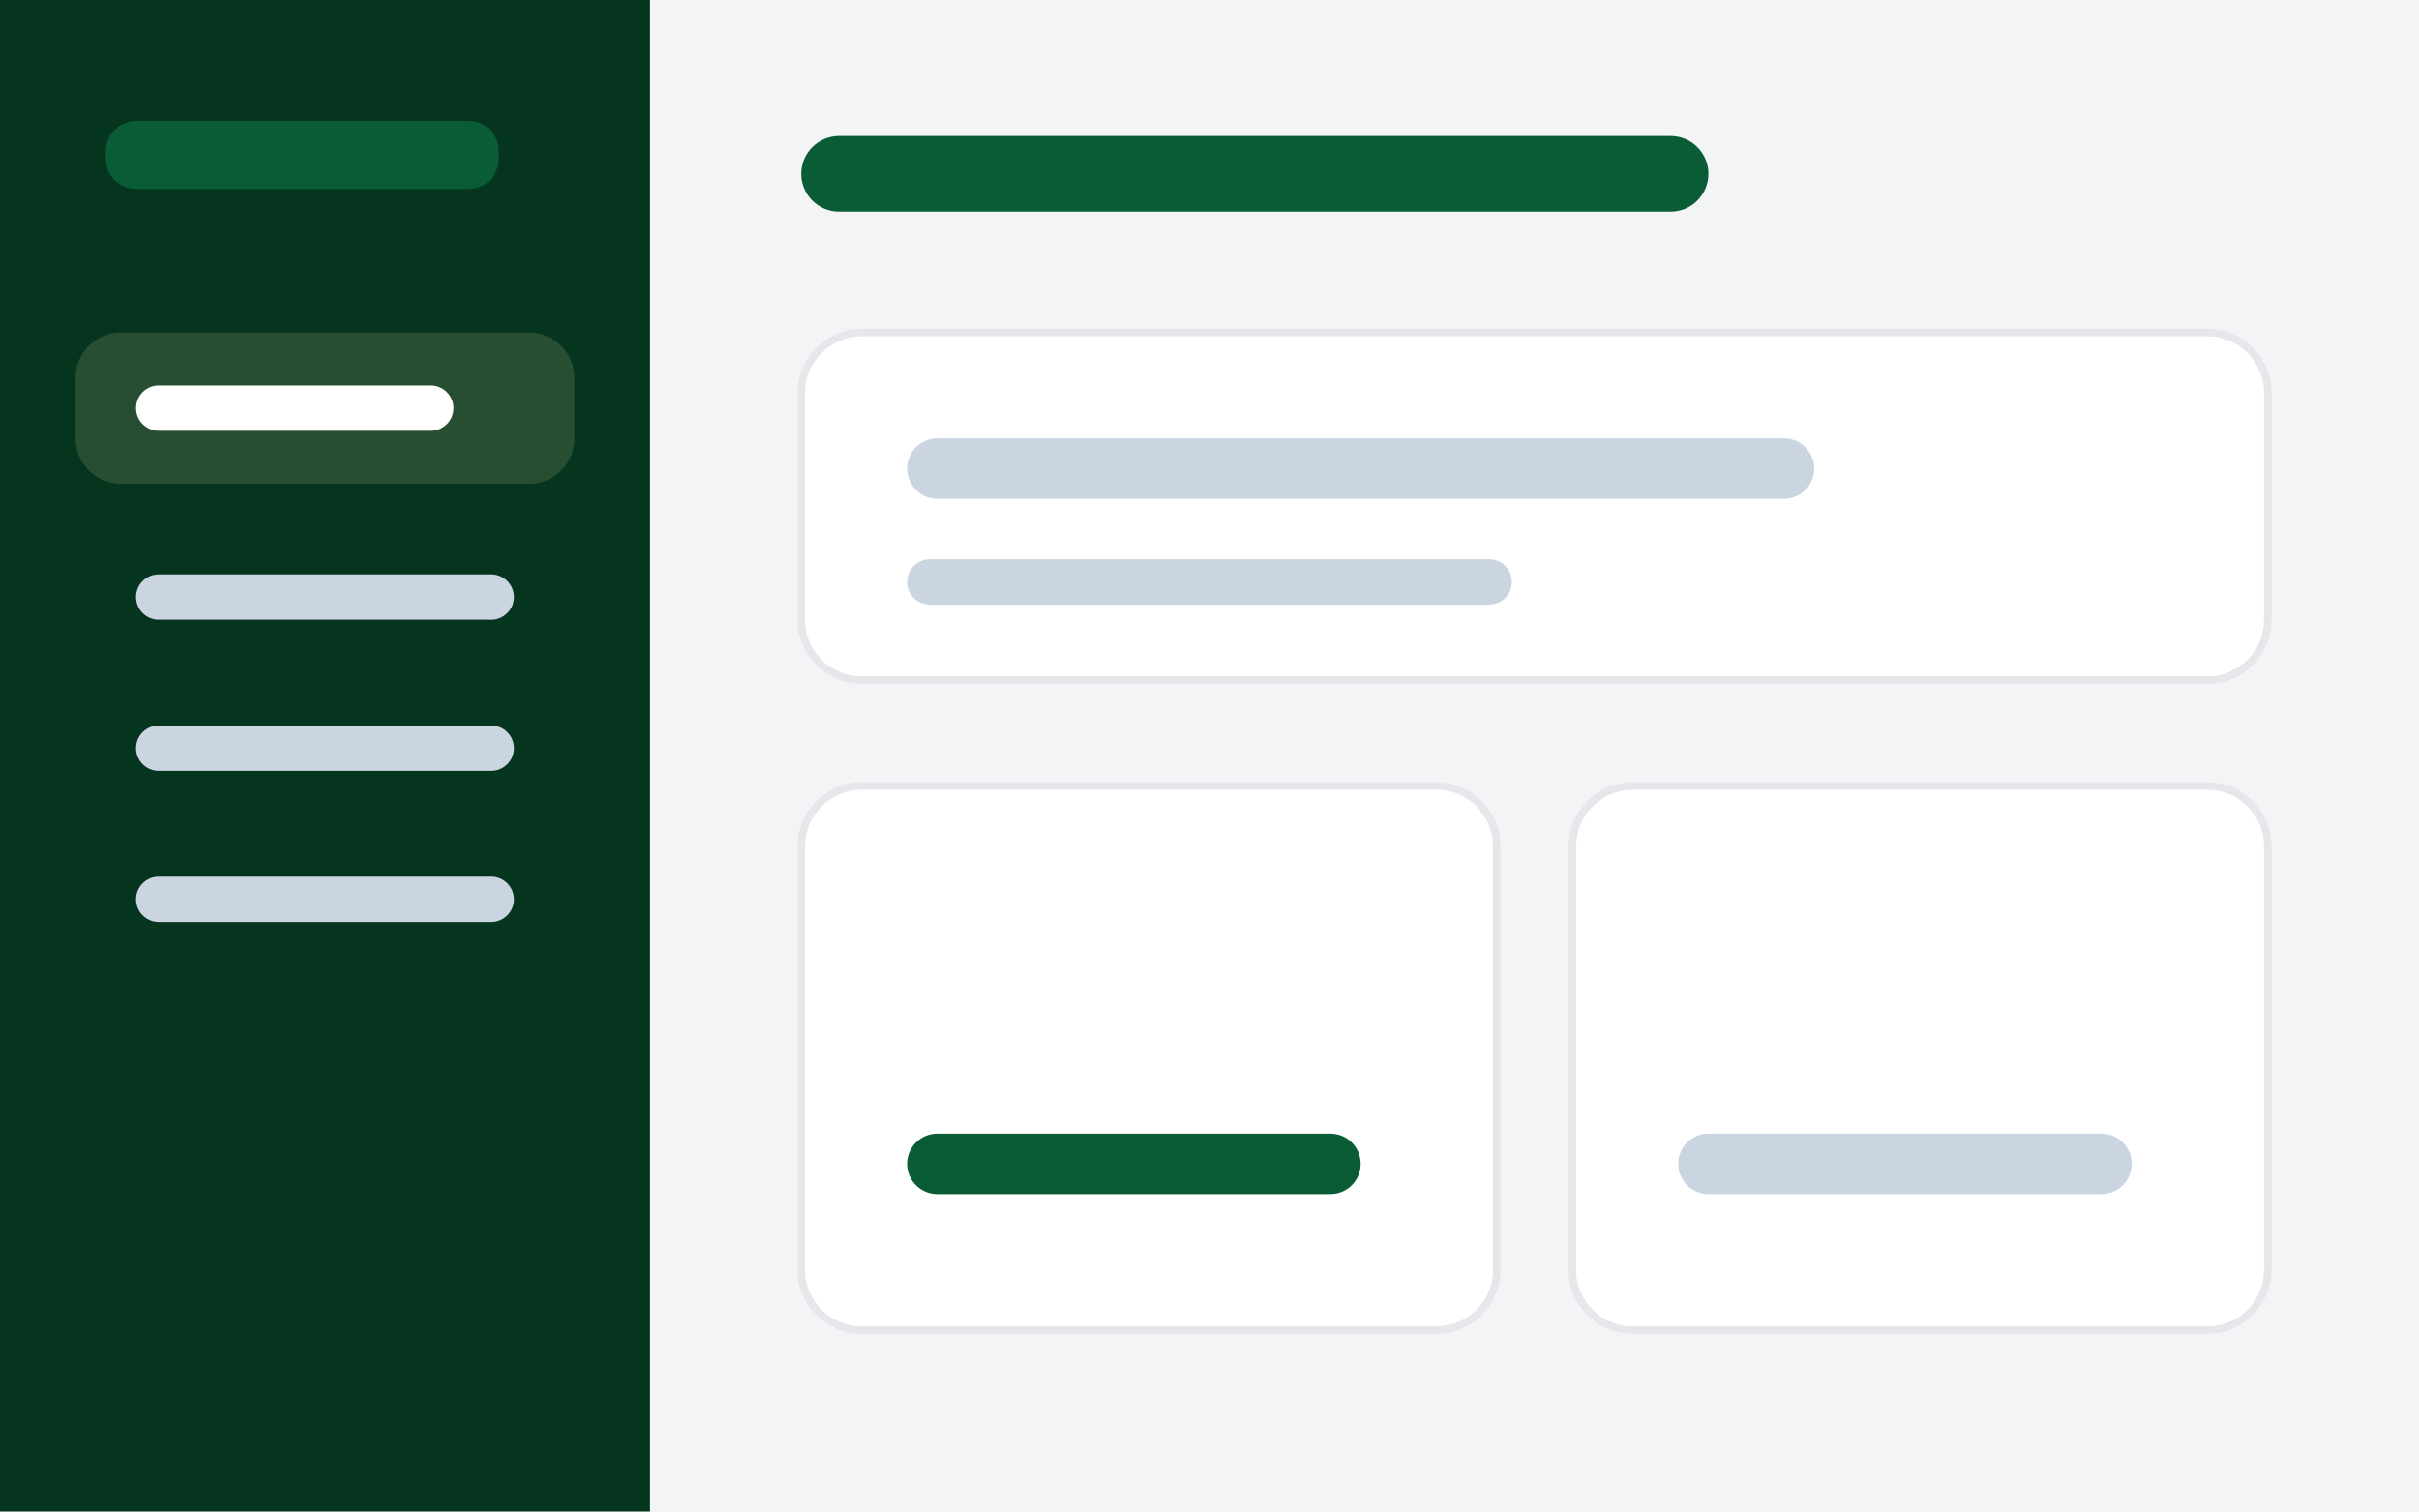
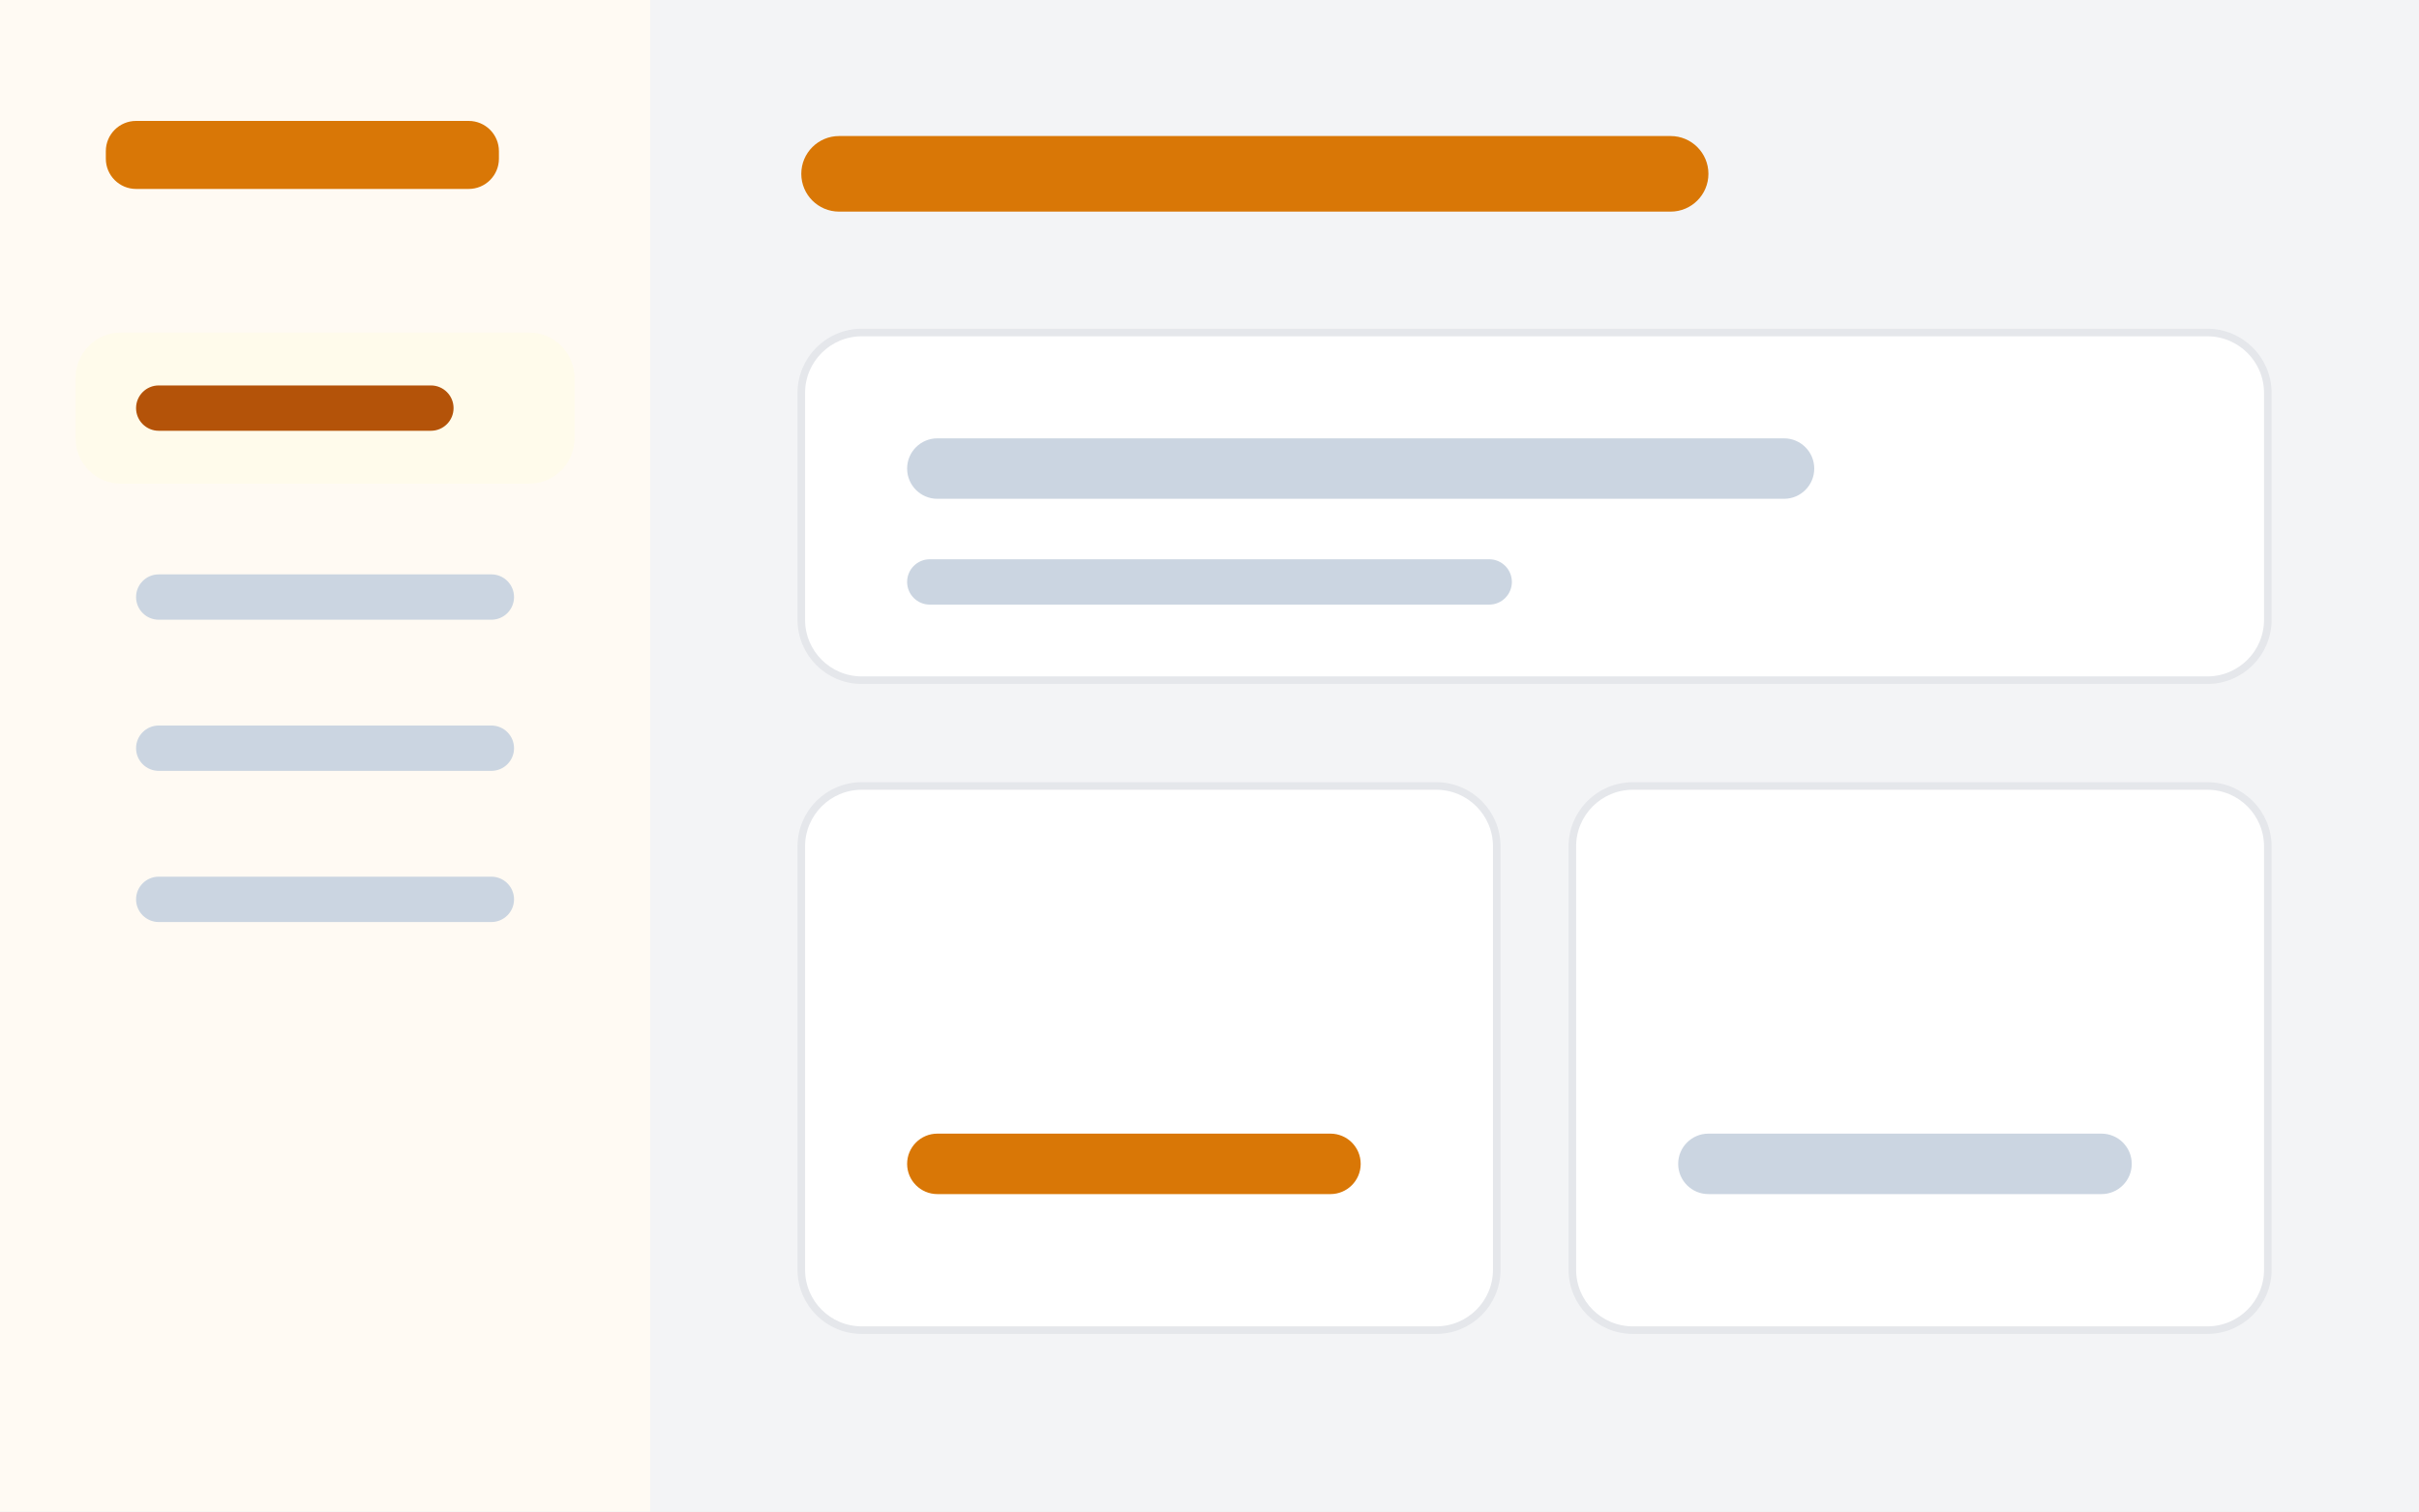
<svg xmlns="http://www.w3.org/2000/svg" viewBox="0 0 320 200" width="320" height="200" role="img" aria-label="Pratinjau tema">
  <rect x="0" y="0" width="320" height="200" fill="#f3f4f6" />
-   <rect x="0" y="0" width="86" height="200" fill="#06351F" />
-   <rect x="14" y="16" width="52" height="9" rx="4" fill="#0A5C36" />
-   <rect x="10" y="44" width="66" height="20" rx="6" fill="rgba(238, 220, 154, 0.15)" />
-   <rect x="18" y="51" width="42" height="6" rx="3" fill="#ffffff" />
+   <rect x="0" y="0" width="86" height="200" fill="#fffaf3" />
+   <rect x="14" y="16" width="52" height="9" rx="4" fill="#d97706" />
+   <rect x="10" y="44" width="66" height="20" rx="6" fill="#fffbeb" />
+   <rect x="18" y="51" width="42" height="6" rx="3" fill="#b45309" />
  <rect x="18" y="76" width="50" height="6" rx="3" fill="#cbd5e1" />
  <rect x="18" y="96" width="50" height="6" rx="3" fill="#cbd5e1" />
  <rect x="18" y="116" width="50" height="6" rx="3" fill="#cbd5e1" />
-   <rect x="106" y="18" width="120" height="10" rx="5" fill="#0A5C36" />
+   <rect x="106" y="18" width="120" height="10" rx="5" fill="#d97706" />
  <rect x="106" y="44" width="194" height="46" rx="8" fill="#ffffff" stroke="#e5e7eb" />
  <rect x="120" y="58" width="120" height="8" rx="4" fill="#cbd5e1" />
  <rect x="120" y="74" width="80" height="6" rx="3" fill="#cbd5e1" />
  <rect x="106" y="104" width="92" height="72" rx="8" fill="#ffffff" stroke="#e5e7eb" />
  <rect x="208" y="104" width="92" height="72" rx="8" fill="#ffffff" stroke="#e5e7eb" />
-   <rect x="120" y="150" width="60" height="8" rx="4" fill="#0A5C36" />
+   <rect x="120" y="150" width="60" height="8" rx="4" fill="#d97706" />
  <rect x="222" y="150" width="60" height="8" rx="4" fill="#cbd5e1" />
</svg>
